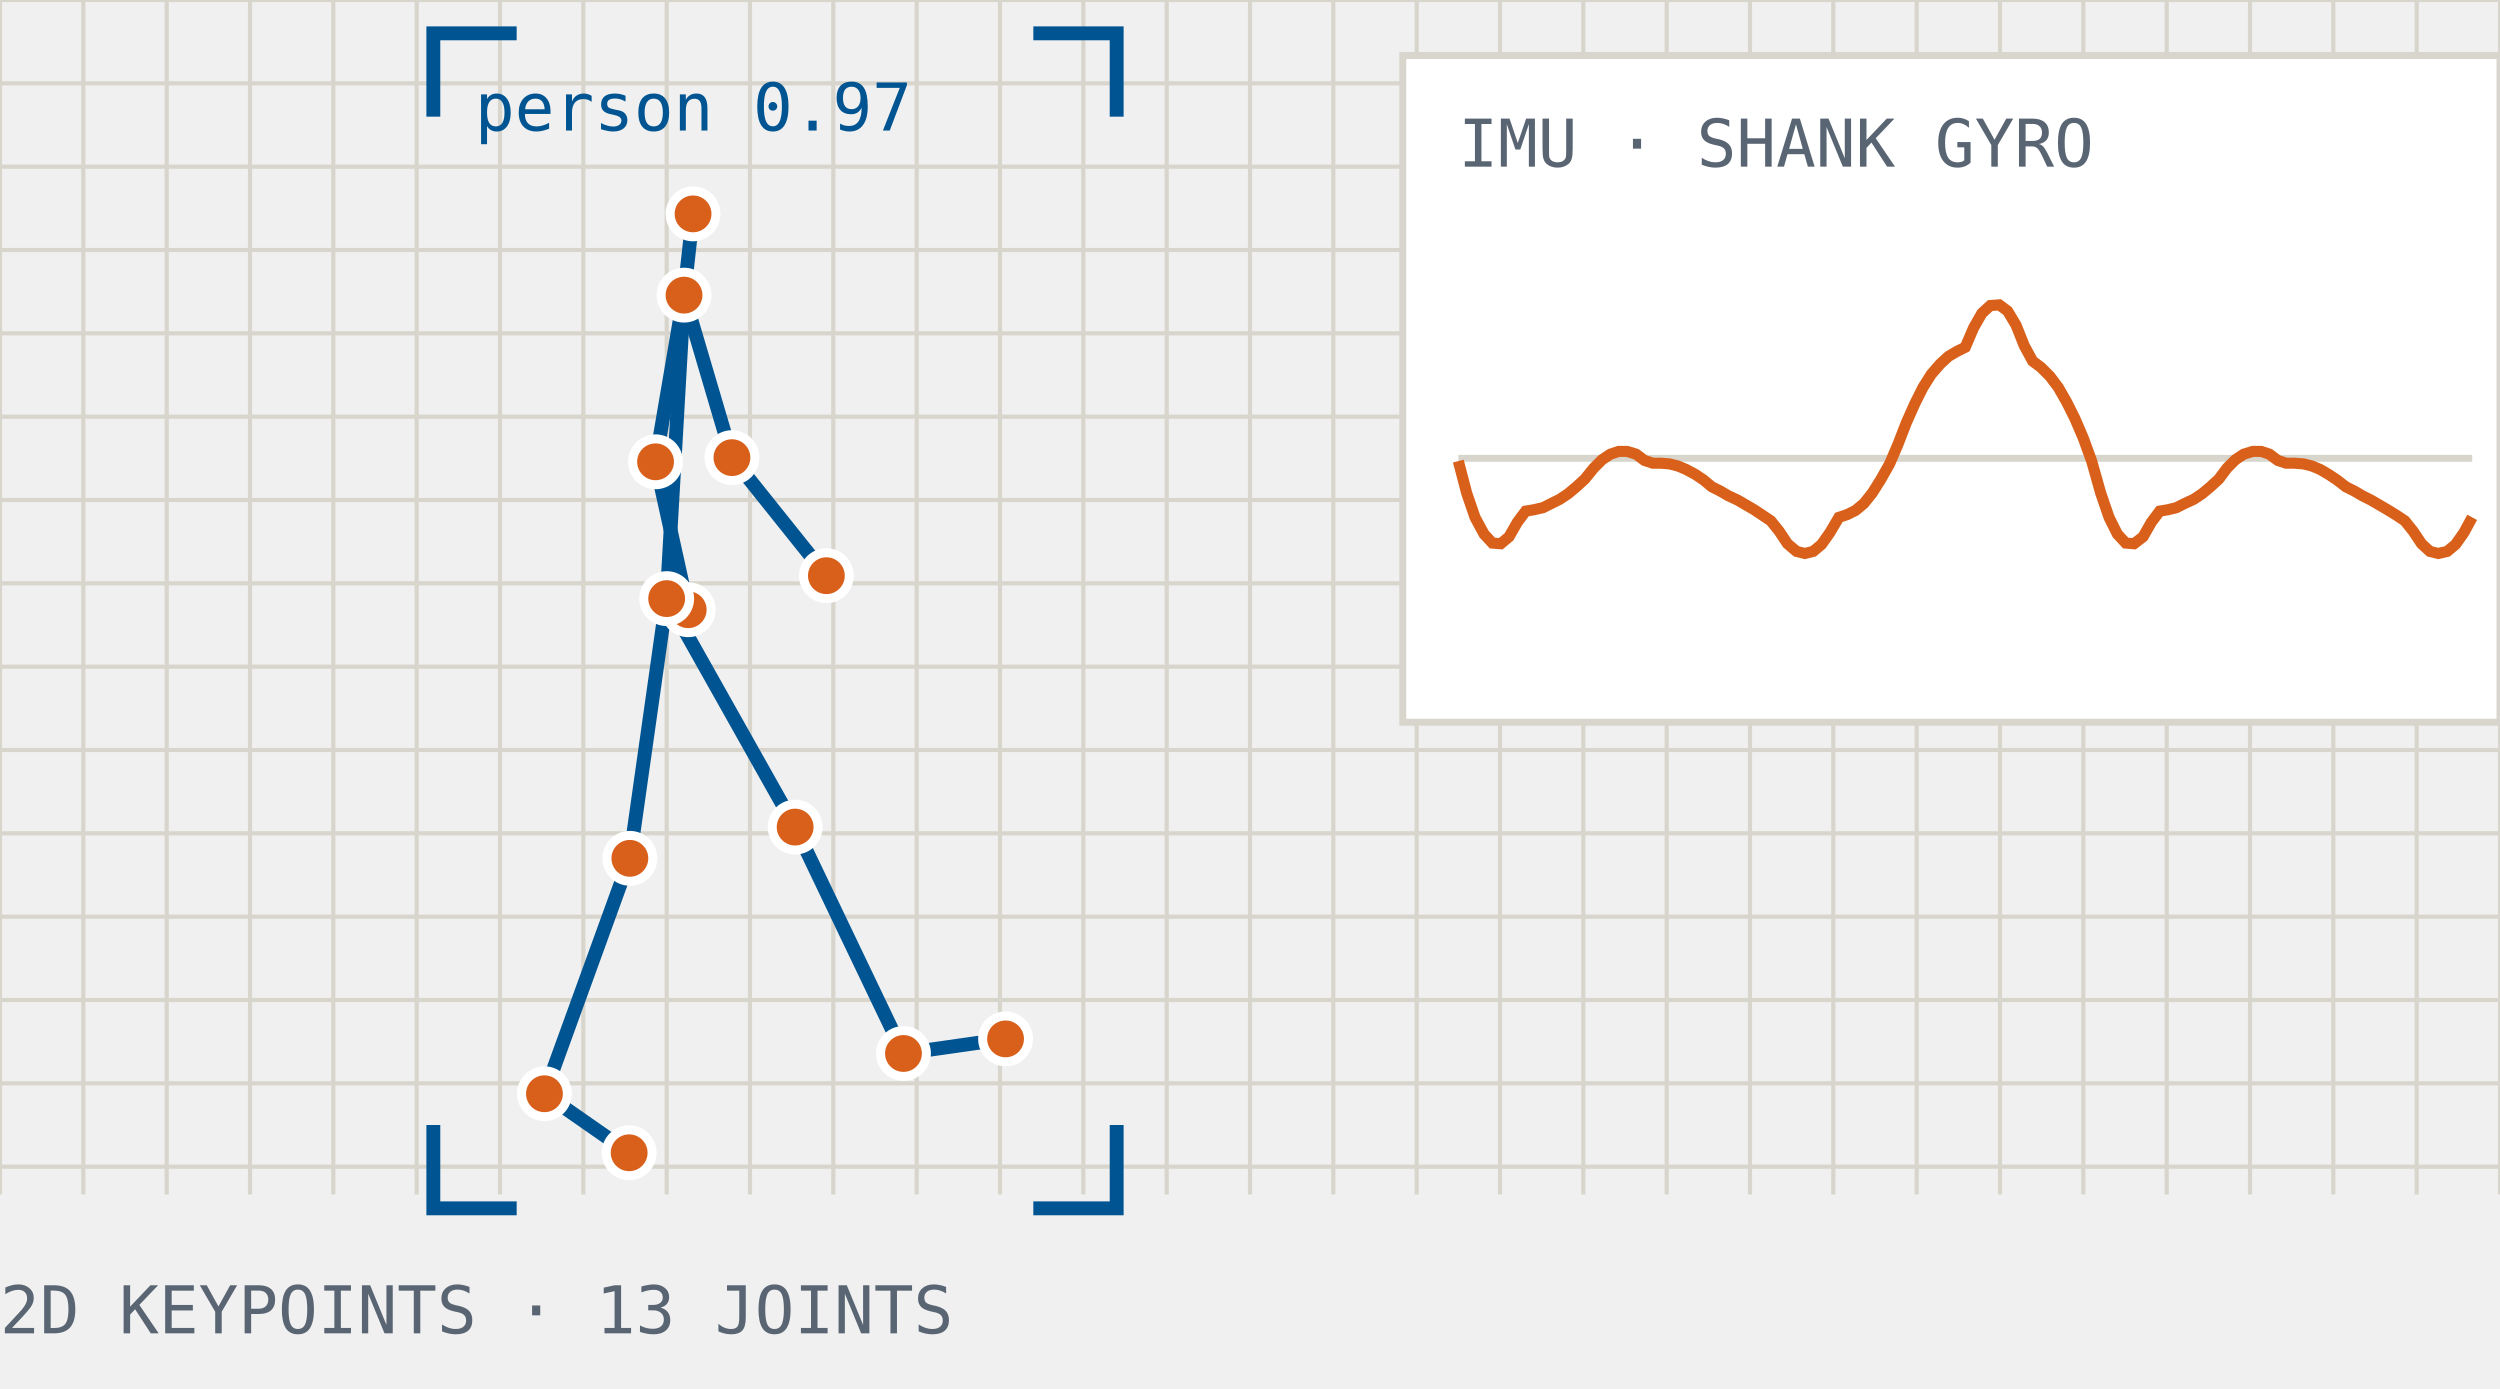
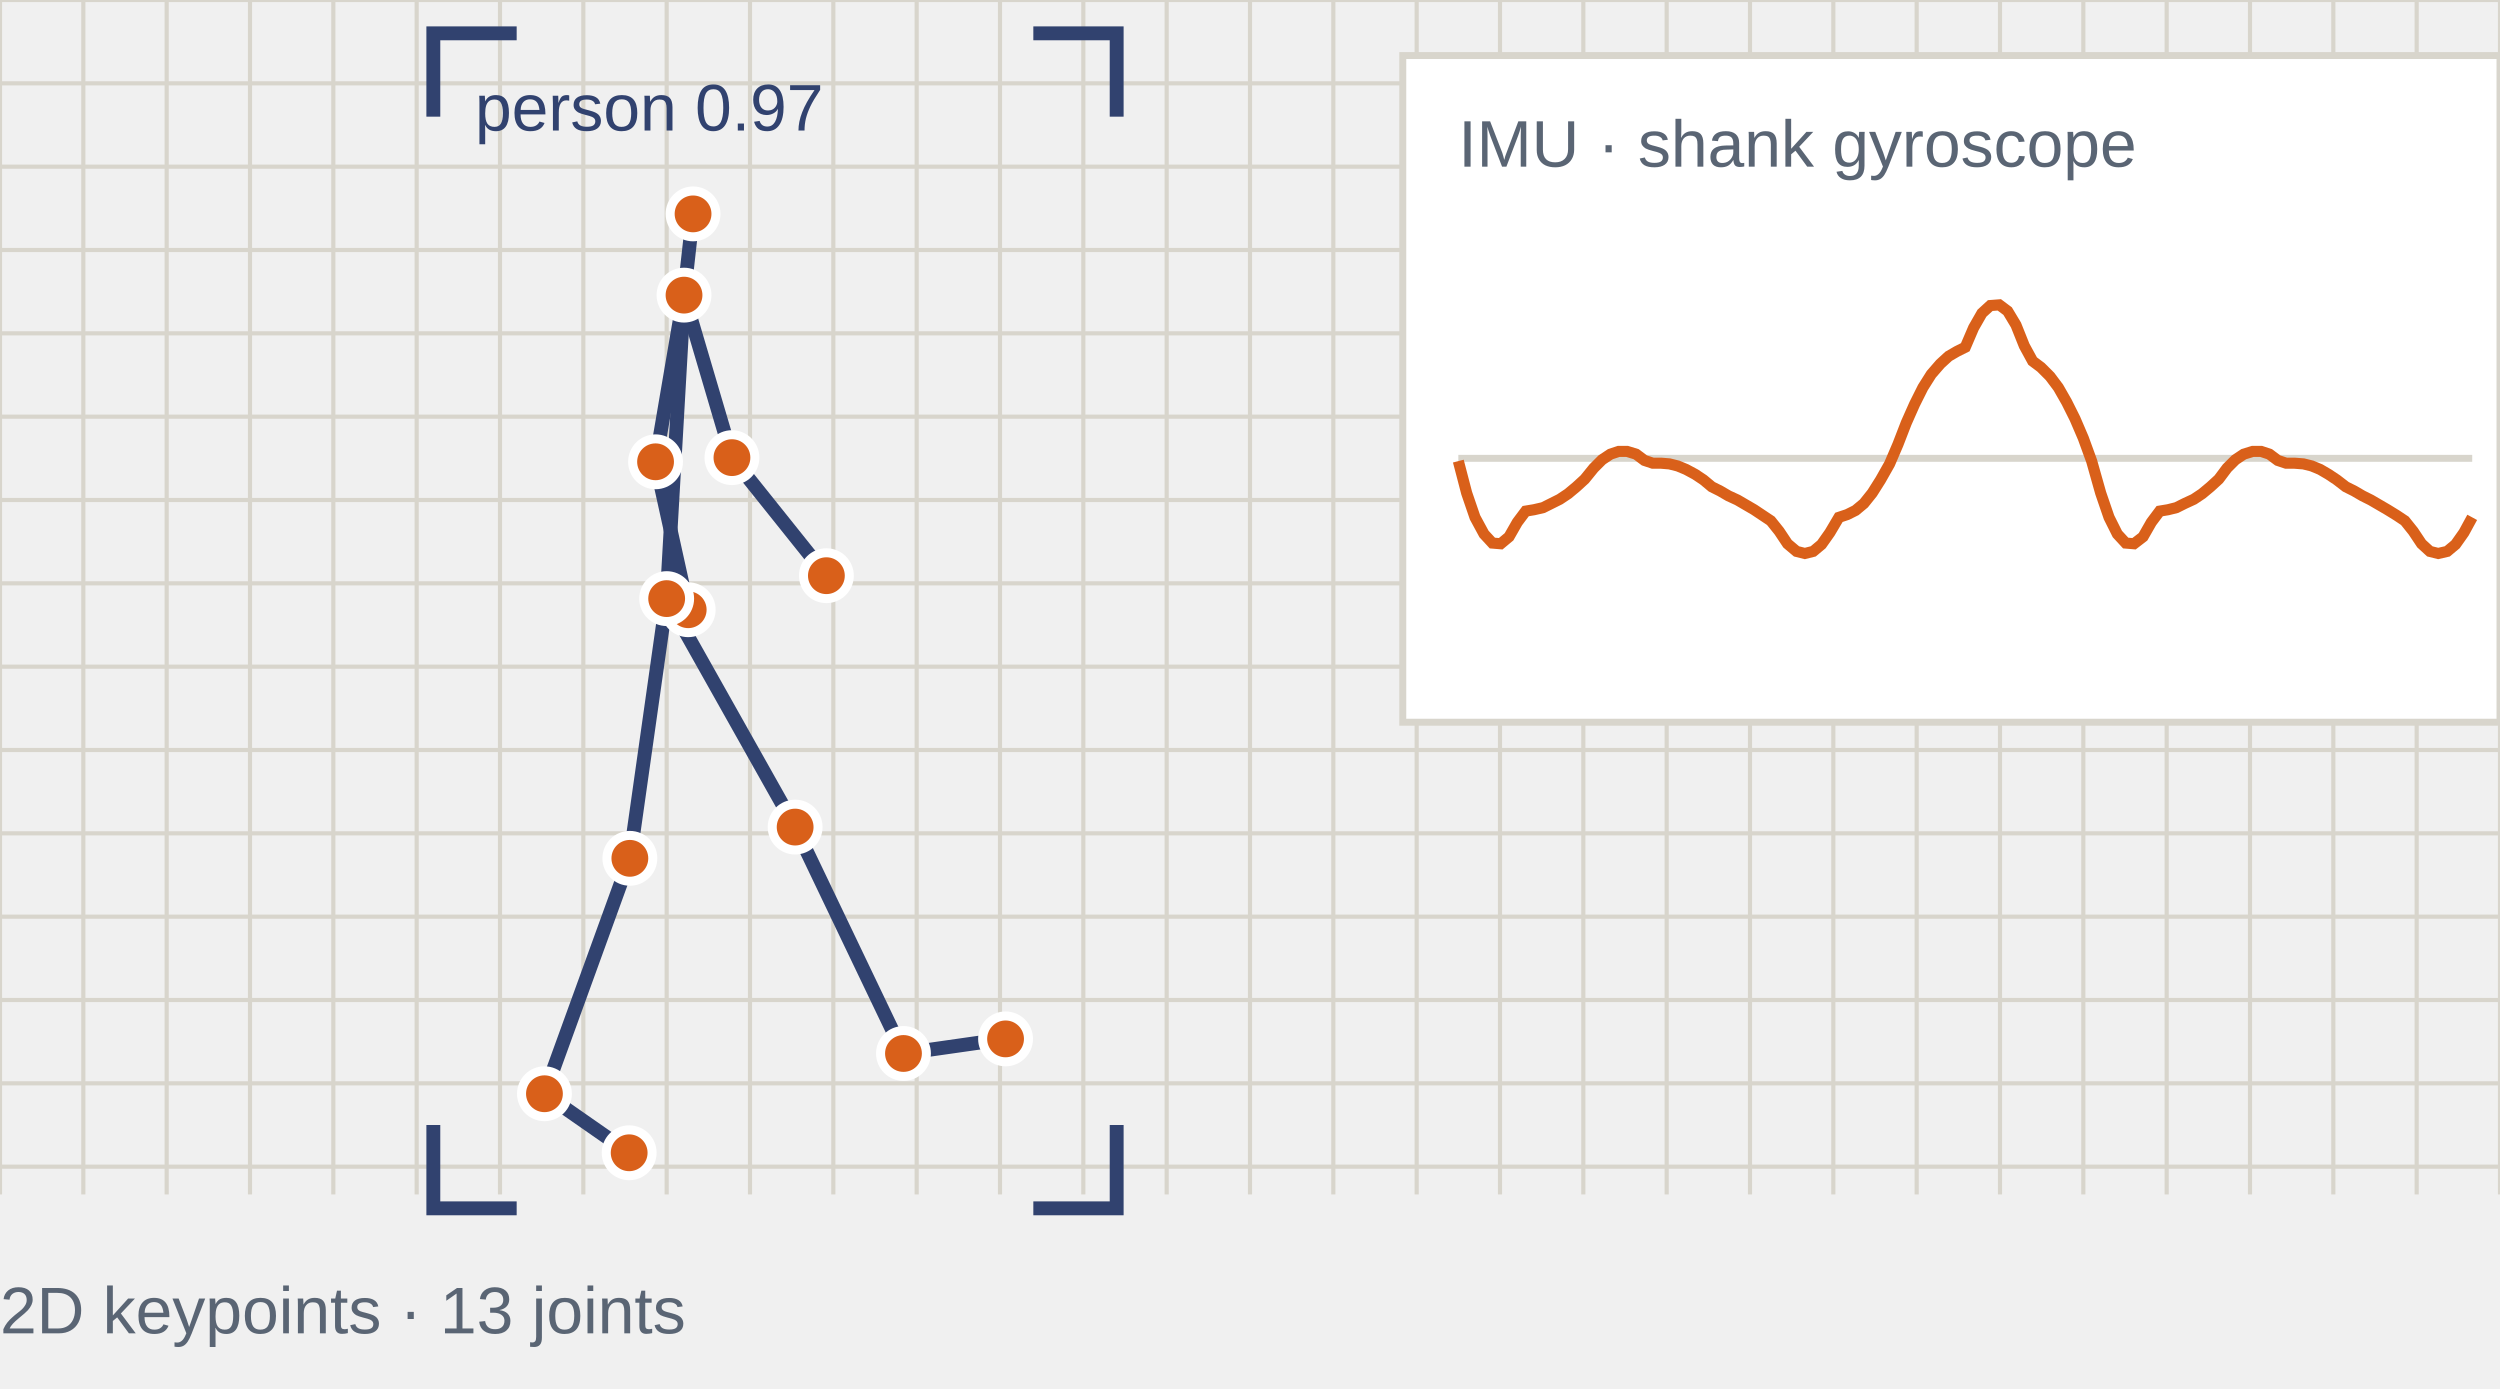
<svg class="figure-svg" viewBox="0 0 360 200" role="img" aria-label="{{ include.label | escape }}" preserveAspectRatio="xMidYMid meet">
  <line x1="0" y1="0" x2="0" y2="172" stroke="#D8D5CC" stroke-width="0.6" />
  <line x1="12" y1="0" x2="12" y2="172" stroke="#D8D5CC" stroke-width="0.6" />
  <line x1="24" y1="0" x2="24" y2="172" stroke="#D8D5CC" stroke-width="0.6" />
  <line x1="36" y1="0" x2="36" y2="172" stroke="#D8D5CC" stroke-width="0.6" />
  <line x1="48" y1="0" x2="48" y2="172" stroke="#D8D5CC" stroke-width="0.6" />
  <line x1="60" y1="0" x2="60" y2="172" stroke="#D8D5CC" stroke-width="0.6" />
  <line x1="72" y1="0" x2="72" y2="172" stroke="#D8D5CC" stroke-width="0.6" />
  <line x1="84" y1="0" x2="84" y2="172" stroke="#D8D5CC" stroke-width="0.6" />
  <line x1="96" y1="0" x2="96" y2="172" stroke="#D8D5CC" stroke-width="0.6" />
  <line x1="108" y1="0" x2="108" y2="172" stroke="#D8D5CC" stroke-width="0.6" />
  <line x1="120" y1="0" x2="120" y2="172" stroke="#D8D5CC" stroke-width="0.6" />
  <line x1="132" y1="0" x2="132" y2="172" stroke="#D8D5CC" stroke-width="0.6" />
  <line x1="144" y1="0" x2="144" y2="172" stroke="#D8D5CC" stroke-width="0.6" />
  <line x1="156" y1="0" x2="156" y2="172" stroke="#D8D5CC" stroke-width="0.6" />
  <line x1="168" y1="0" x2="168" y2="172" stroke="#D8D5CC" stroke-width="0.6" />
  <line x1="180" y1="0" x2="180" y2="172" stroke="#D8D5CC" stroke-width="0.6" />
  <line x1="192" y1="0" x2="192" y2="172" stroke="#D8D5CC" stroke-width="0.6" />
  <line x1="204" y1="0" x2="204" y2="172" stroke="#D8D5CC" stroke-width="0.6" />
  <line x1="216" y1="0" x2="216" y2="172" stroke="#D8D5CC" stroke-width="0.6" />
  <line x1="228" y1="0" x2="228" y2="172" stroke="#D8D5CC" stroke-width="0.6" />
  <line x1="240" y1="0" x2="240" y2="172" stroke="#D8D5CC" stroke-width="0.6" />
  <line x1="252" y1="0" x2="252" y2="172" stroke="#D8D5CC" stroke-width="0.6" />
  <line x1="264" y1="0" x2="264" y2="172" stroke="#D8D5CC" stroke-width="0.6" />
  <line x1="276" y1="0" x2="276" y2="172" stroke="#D8D5CC" stroke-width="0.6" />
  <line x1="288" y1="0" x2="288" y2="172" stroke="#D8D5CC" stroke-width="0.6" />
  <line x1="300" y1="0" x2="300" y2="172" stroke="#D8D5CC" stroke-width="0.6" />
  <line x1="312" y1="0" x2="312" y2="172" stroke="#D8D5CC" stroke-width="0.6" />
  <line x1="324" y1="0" x2="324" y2="172" stroke="#D8D5CC" stroke-width="0.6" />
  <line x1="336" y1="0" x2="336" y2="172" stroke="#D8D5CC" stroke-width="0.6" />
  <line x1="348" y1="0" x2="348" y2="172" stroke="#D8D5CC" stroke-width="0.6" />
  <line x1="360" y1="0" x2="360" y2="172" stroke="#D8D5CC" stroke-width="0.6" />
  <line x1="0" y1="0" x2="360" y2="0" stroke="#D8D5CC" stroke-width="0.6" />
  <line x1="0" y1="12" x2="360" y2="12" stroke="#D8D5CC" stroke-width="0.6" />
  <line x1="0" y1="24" x2="360" y2="24" stroke="#D8D5CC" stroke-width="0.6" />
  <line x1="0" y1="36" x2="360" y2="36" stroke="#D8D5CC" stroke-width="0.6" />
  <line x1="0" y1="48" x2="360" y2="48" stroke="#D8D5CC" stroke-width="0.6" />
  <line x1="0" y1="60" x2="360" y2="60" stroke="#D8D5CC" stroke-width="0.6" />
  <line x1="0" y1="72" x2="360" y2="72" stroke="#D8D5CC" stroke-width="0.6" />
  <line x1="0" y1="84" x2="360" y2="84" stroke="#D8D5CC" stroke-width="0.6" />
  <line x1="0" y1="96" x2="360" y2="96" stroke="#D8D5CC" stroke-width="0.6" />
  <line x1="0" y1="108" x2="360" y2="108" stroke="#D8D5CC" stroke-width="0.6" />
  <line x1="0" y1="120" x2="360" y2="120" stroke="#D8D5CC" stroke-width="0.6" />
  <line x1="0" y1="132" x2="360" y2="132" stroke="#D8D5CC" stroke-width="0.6" />
  <line x1="0" y1="144" x2="360" y2="144" stroke="#D8D5CC" stroke-width="0.6" />
  <line x1="0" y1="156" x2="360" y2="156" stroke="#D8D5CC" stroke-width="0.6" />
  <line x1="0" y1="168" x2="360" y2="168" stroke="#D8D5CC" stroke-width="0.6" />
-   <path d="M74.4,4.8 L62.4,4.8 L62.4,16.8" fill="none" stroke="#005492" stroke-width="2" />
-   <path d="M148.8,4.8 L160.8,4.8 L160.8,16.8" fill="none" stroke="#005492" stroke-width="2" />
-   <path d="M74.4,174.0 L62.4,174.0 L62.4,162.0" fill="none" stroke="#005492" stroke-width="2" />
-   <path d="M148.8,174.0 L160.8,174.0 L160.8,162.0" fill="none" stroke="#005492" stroke-width="2" />
-   <text x="68.4" y="18.8" font-family="'IBM Plex Mono', ui-monospace, monospace" font-size="9.5" fill="#005492">person 0.97</text>
-   <line x1="96.0" y1="86.2" x2="98.5" y2="42.5" stroke="#005492" stroke-width="2" stroke-linecap="round" />
-   <line x1="98.5" y1="42.5" x2="94.4" y2="66.5" stroke="#005492" stroke-width="2" stroke-linecap="round" />
-   <line x1="94.4" y1="66.5" x2="99.1" y2="87.8" stroke="#005492" stroke-width="2" stroke-linecap="round" />
-   <line x1="98.5" y1="42.5" x2="105.4" y2="65.9" stroke="#005492" stroke-width="2" stroke-linecap="round" />
-   <line x1="105.4" y1="65.9" x2="119.0" y2="82.9" stroke="#005492" stroke-width="2" stroke-linecap="round" />
-   <line x1="96.0" y1="86.2" x2="114.5" y2="119.1" stroke="#005492" stroke-width="2" stroke-linecap="round" />
-   <line x1="114.5" y1="119.1" x2="130.1" y2="151.7" stroke="#005492" stroke-width="2" stroke-linecap="round" />
-   <line x1="130.1" y1="151.7" x2="144.8" y2="149.6" stroke="#005492" stroke-width="2" stroke-linecap="round" />
-   <line x1="96.0" y1="86.2" x2="90.7" y2="123.6" stroke="#005492" stroke-width="2" stroke-linecap="round" />
-   <line x1="90.7" y1="123.6" x2="78.4" y2="157.5" stroke="#005492" stroke-width="2" stroke-linecap="round" />
-   <line x1="78.4" y1="157.5" x2="90.6" y2="166.0" stroke="#005492" stroke-width="2" stroke-linecap="round" />
-   <line x1="98.5" y1="42.5" x2="99.8" y2="30.8" stroke="#005492" stroke-width="2" stroke-linecap="round" />
+   <path d="M74.4,4.8 L62.4,4.8 L62.4,16.8" fill="none" stroke="#31426F" stroke-width="2" />
+   <path d="M148.8,4.8 L160.8,4.8 L160.8,16.8" fill="none" stroke="#31426F" stroke-width="2" />
+   <path d="M74.4,174.0 L62.4,174.0 L62.4,162.0" fill="none" stroke="#31426F" stroke-width="2" />
+   <path d="M148.8,174.0 L160.8,174.0 L160.8,162.0" fill="none" stroke="#31426F" stroke-width="2" />
+   <text x="68.4" y="18.8" font-family="'Asap', Arial, sans-serif" font-size="9.5" fill="#31426F">person 0.97</text>
+   <line x1="96.0" y1="86.2" x2="98.5" y2="42.5" stroke="#31426F" stroke-width="2" stroke-linecap="round" />
+   <line x1="98.5" y1="42.5" x2="94.4" y2="66.5" stroke="#31426F" stroke-width="2" stroke-linecap="round" />
+   <line x1="94.4" y1="66.5" x2="99.1" y2="87.8" stroke="#31426F" stroke-width="2" stroke-linecap="round" />
+   <line x1="98.5" y1="42.5" x2="105.4" y2="65.9" stroke="#31426F" stroke-width="2" stroke-linecap="round" />
+   <line x1="105.4" y1="65.9" x2="119.0" y2="82.9" stroke="#31426F" stroke-width="2" stroke-linecap="round" />
+   <line x1="96.0" y1="86.2" x2="114.5" y2="119.1" stroke="#31426F" stroke-width="2" stroke-linecap="round" />
+   <line x1="114.5" y1="119.1" x2="130.1" y2="151.7" stroke="#31426F" stroke-width="2" stroke-linecap="round" />
+   <line x1="130.1" y1="151.7" x2="144.8" y2="149.6" stroke="#31426F" stroke-width="2" stroke-linecap="round" />
+   <line x1="96.0" y1="86.2" x2="90.7" y2="123.6" stroke="#31426F" stroke-width="2" stroke-linecap="round" />
+   <line x1="90.7" y1="123.6" x2="78.4" y2="157.5" stroke="#31426F" stroke-width="2" stroke-linecap="round" />
+   <line x1="78.4" y1="157.5" x2="90.6" y2="166.0" stroke="#31426F" stroke-width="2" stroke-linecap="round" />
+   <line x1="98.5" y1="42.5" x2="99.8" y2="30.8" stroke="#31426F" stroke-width="2" stroke-linecap="round" />
  <circle cx="98.5" cy="42.5" r="3.3" fill="#D9601A" stroke="#FFFFFF" stroke-width="1.3" />
  <circle cx="94.4" cy="66.5" r="3.3" fill="#D9601A" stroke="#FFFFFF" stroke-width="1.3" />
  <circle cx="99.1" cy="87.8" r="3.3" fill="#D9601A" stroke="#FFFFFF" stroke-width="1.3" />
  <circle cx="105.4" cy="65.9" r="3.3" fill="#D9601A" stroke="#FFFFFF" stroke-width="1.3" />
  <circle cx="119.0" cy="82.9" r="3.3" fill="#D9601A" stroke="#FFFFFF" stroke-width="1.3" />
  <circle cx="96.0" cy="86.2" r="3.3" fill="#D9601A" stroke="#FFFFFF" stroke-width="1.3" />
  <circle cx="114.5" cy="119.1" r="3.3" fill="#D9601A" stroke="#FFFFFF" stroke-width="1.3" />
  <circle cx="130.1" cy="151.7" r="3.3" fill="#D9601A" stroke="#FFFFFF" stroke-width="1.3" />
  <circle cx="144.8" cy="149.6" r="3.3" fill="#D9601A" stroke="#FFFFFF" stroke-width="1.3" />
  <circle cx="90.7" cy="123.6" r="3.3" fill="#D9601A" stroke="#FFFFFF" stroke-width="1.3" />
  <circle cx="78.4" cy="157.5" r="3.3" fill="#D9601A" stroke="#FFFFFF" stroke-width="1.3" />
  <circle cx="90.6" cy="166.0" r="3.3" fill="#D9601A" stroke="#FFFFFF" stroke-width="1.3" />
  <circle cx="99.8" cy="30.8" r="3.3" fill="#D9601A" stroke="#FFFFFF" stroke-width="1.3" />
  <rect x="202" y="8" width="158" height="96" fill="#FFFFFF" stroke="#D8D5CC" />
-   <text x="210" y="24" font-family="'IBM Plex Mono', ui-monospace, monospace" font-size="9.5" fill="#5A6574">IMU · SHANK GYRO</text>
+   <text x="210" y="24" font-family="'Asap', Arial, sans-serif" font-size="9.5" fill="#5A6574">IMU · shank gyroscope</text>
  <line x1="210" y1="66" x2="356" y2="66" stroke="#D8D5CC" />
  <path d="M210.0,66.4 L211.2,71.0 L212.4,74.5 L213.7,76.9 L214.9,78.2 L216.1,78.3 L217.3,77.3 L218.5,75.2 L219.7,73.6 L220.9,73.4 L222.2,73.1 L223.4,72.5 L224.6,71.9 L225.8,71.1 L227.0,70.1 L228.2,69.0 L229.5,67.4 L230.7,66.2 L231.9,65.4 L233.1,65.0 L234.3,65.0 L235.6,65.4 L236.8,66.3 L238.0,66.7 L239.2,66.7 L240.4,66.8 L241.6,67.1 L242.8,67.6 L244.1,68.3 L245.3,69.1 L246.5,70.1 L247.7,70.7 L248.9,71.4 L250.2,72.0 L251.4,72.7 L252.6,73.4 L253.8,74.2 L255.0,75.0 L256.2,76.5 L257.4,78.3 L258.7,79.4 L259.9,79.7 L261.1,79.4 L262.3,78.4 L263.5,76.7 L264.8,74.5 L266.0,74.1 L267.2,73.5 L268.4,72.5 L269.6,71.0 L270.8,69.1 L272.1,66.8 L273.3,64.0 L274.5,60.9 L275.7,58.2 L276.9,55.8 L278.1,53.9 L279.4,52.4 L280.6,51.3 L281.8,50.6 L283.0,50.0 L284.2,47.2 L285.4,45.1 L286.6,44.0 L287.9,43.9 L289.1,44.8 L290.3,46.8 L291.5,49.8 L292.7,52.0 L293.9,52.9 L295.2,54.2 L296.4,55.8 L297.6,57.9 L298.8,60.3 L300.0,63.1 L301.2,66.4 L302.5,71.0 L303.7,74.5 L304.9,76.9 L306.1,78.2 L307.3,78.3 L308.6,77.3 L309.8,75.2 L311.0,73.6 L312.2,73.4 L313.4,73.1 L314.6,72.5 L315.9,71.9 L317.1,71.1 L318.3,70.1 L319.5,69.0 L320.7,67.4 L321.9,66.2 L323.1,65.4 L324.4,65.0 L325.6,65.0 L326.8,65.4 L328.0,66.3 L329.2,66.7 L330.4,66.7 L331.7,66.8 L332.9,67.1 L334.1,67.6 L335.3,68.3 L336.5,69.1 L337.8,70.1 L339.0,70.7 L340.2,71.4 L341.4,72.0 L342.6,72.7 L343.8,73.4 L345.1,74.2 L346.3,75.0 L347.5,76.5 L348.7,78.3 L349.9,79.4 L351.1,79.7 L352.4,79.4 L353.6,78.4 L354.8,76.7 L356.0,74.5" fill="none" stroke="#D9601A" stroke-width="1.6" />
-   <text x="0" y="192" font-family="'IBM Plex Mono', ui-monospace, monospace" font-size="9.5" fill="#5A6574">2D KEYPOINTS · 13 JOINTS</text>
+   <text x="0" y="192" font-family="'Asap', Arial, sans-serif" font-size="9.5" fill="#5A6574">2D keypoints · 13 joints</text>
</svg>
